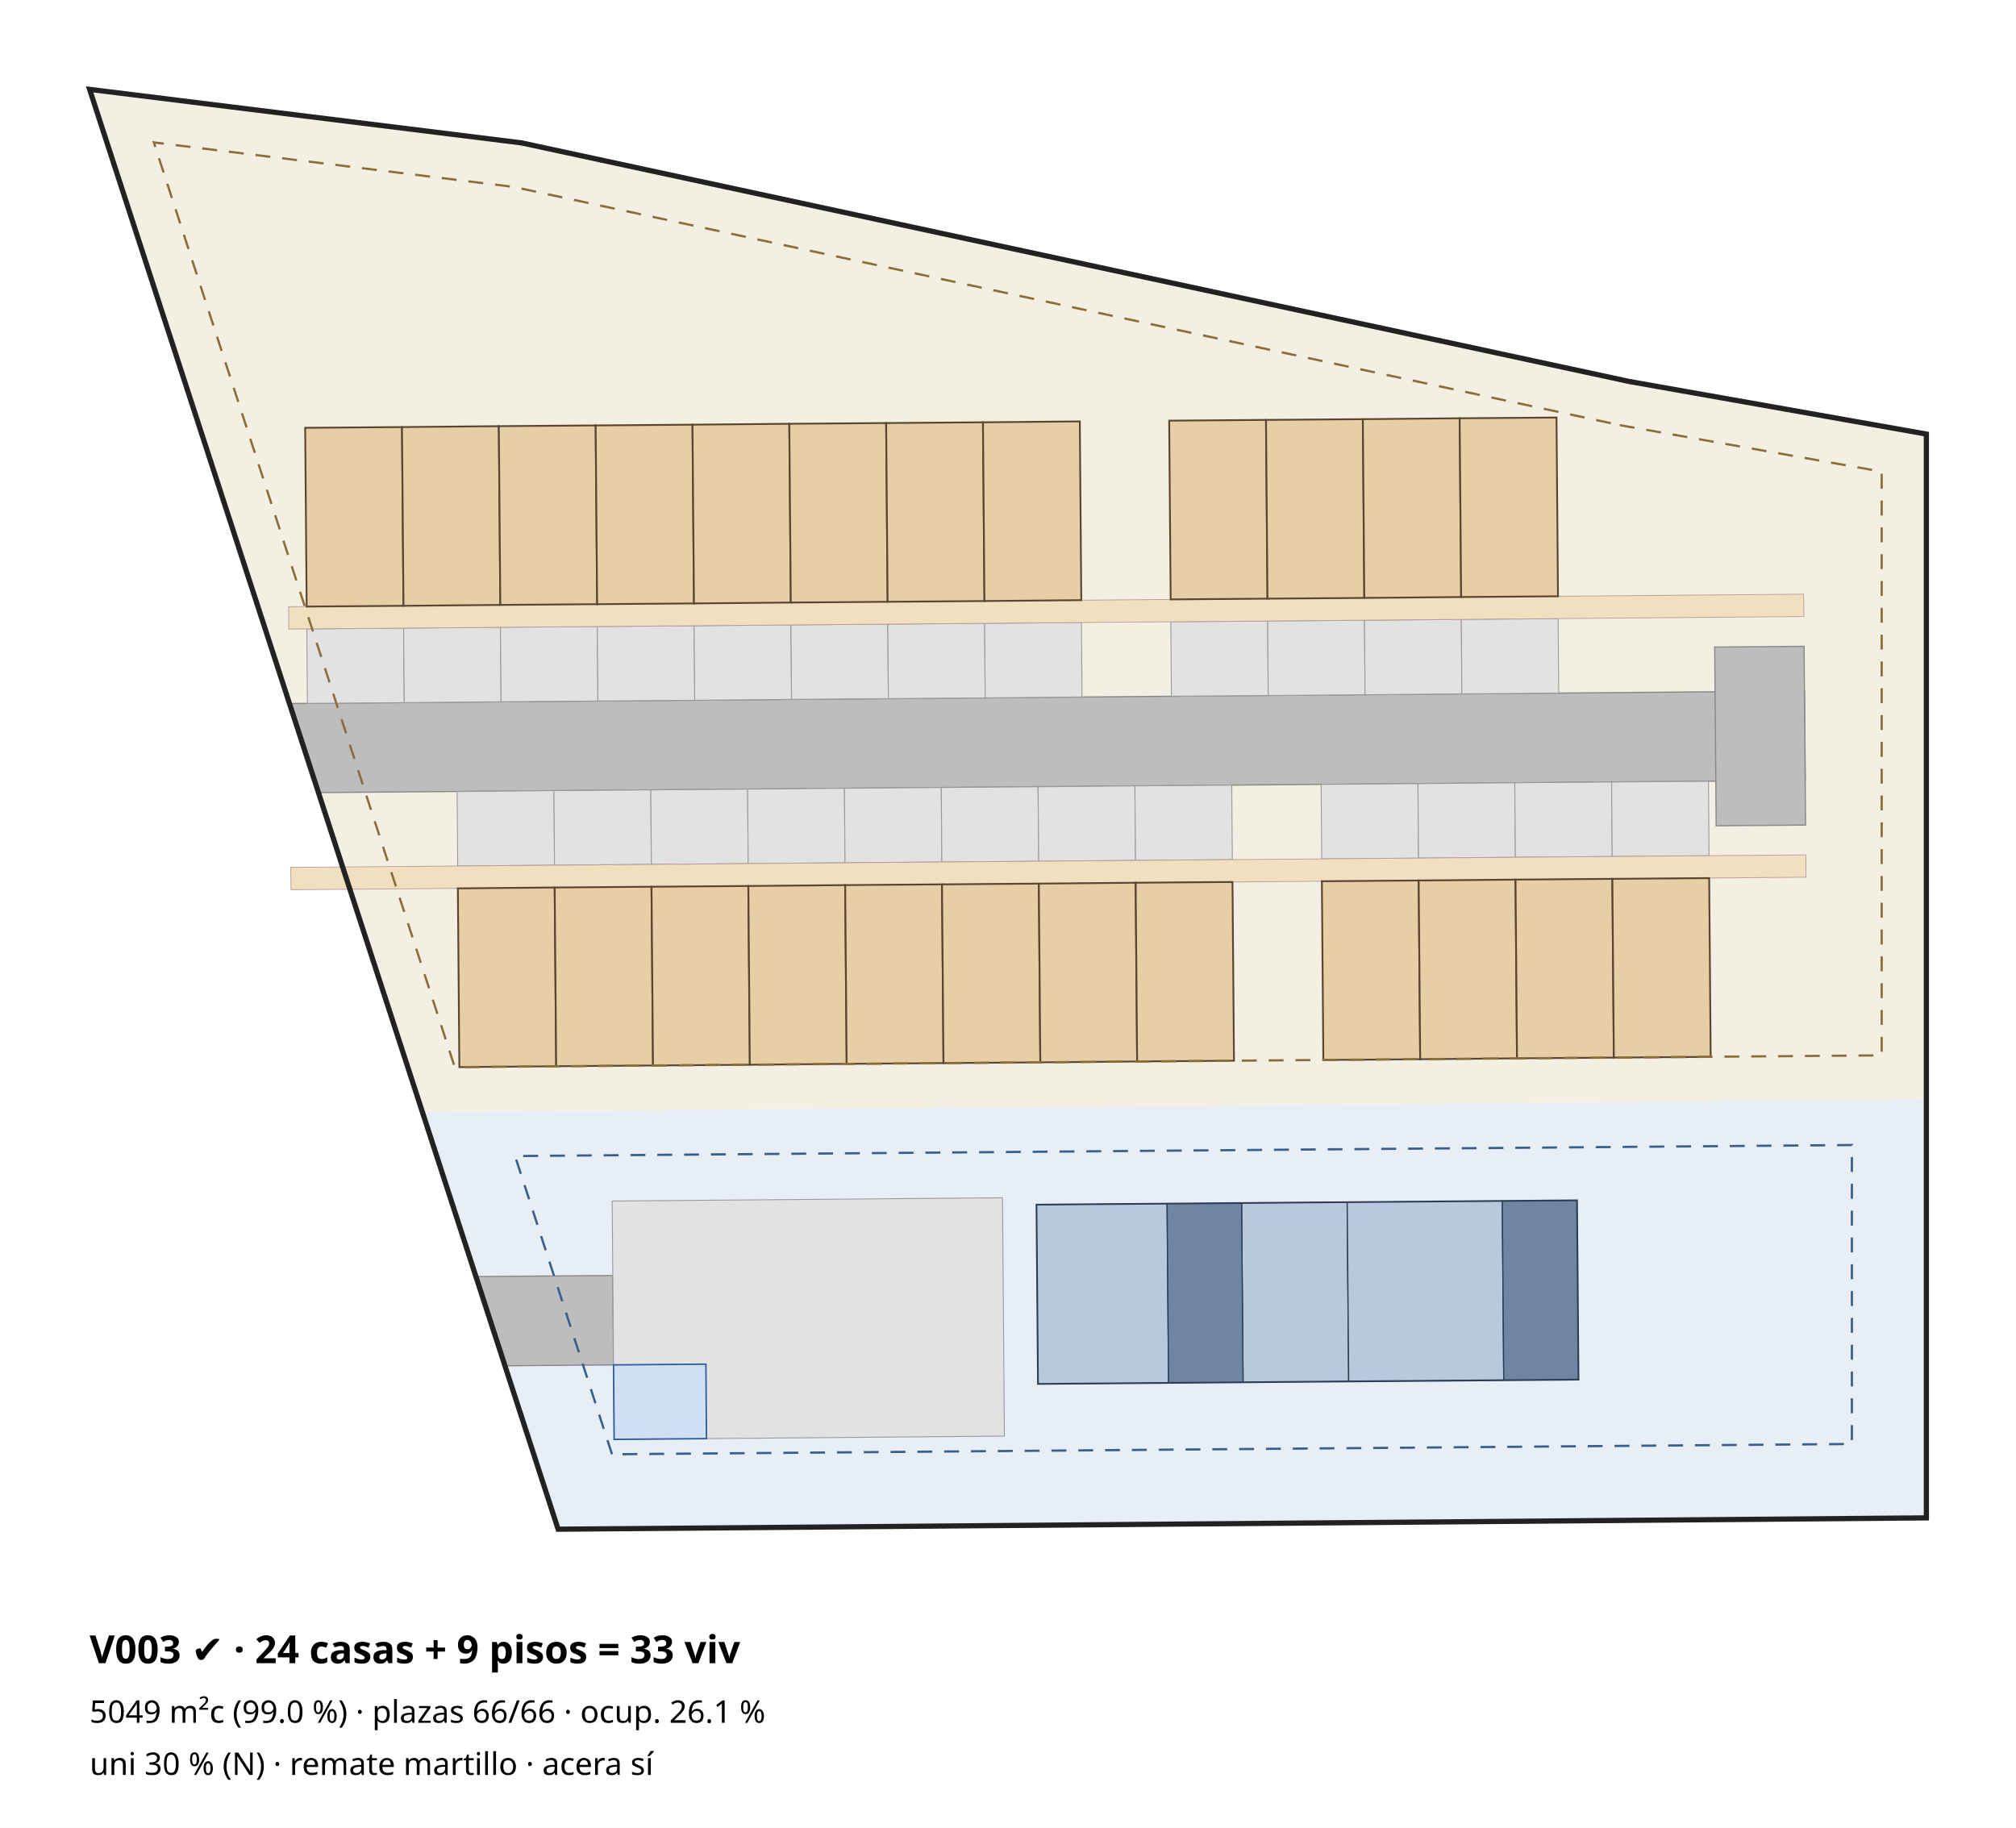
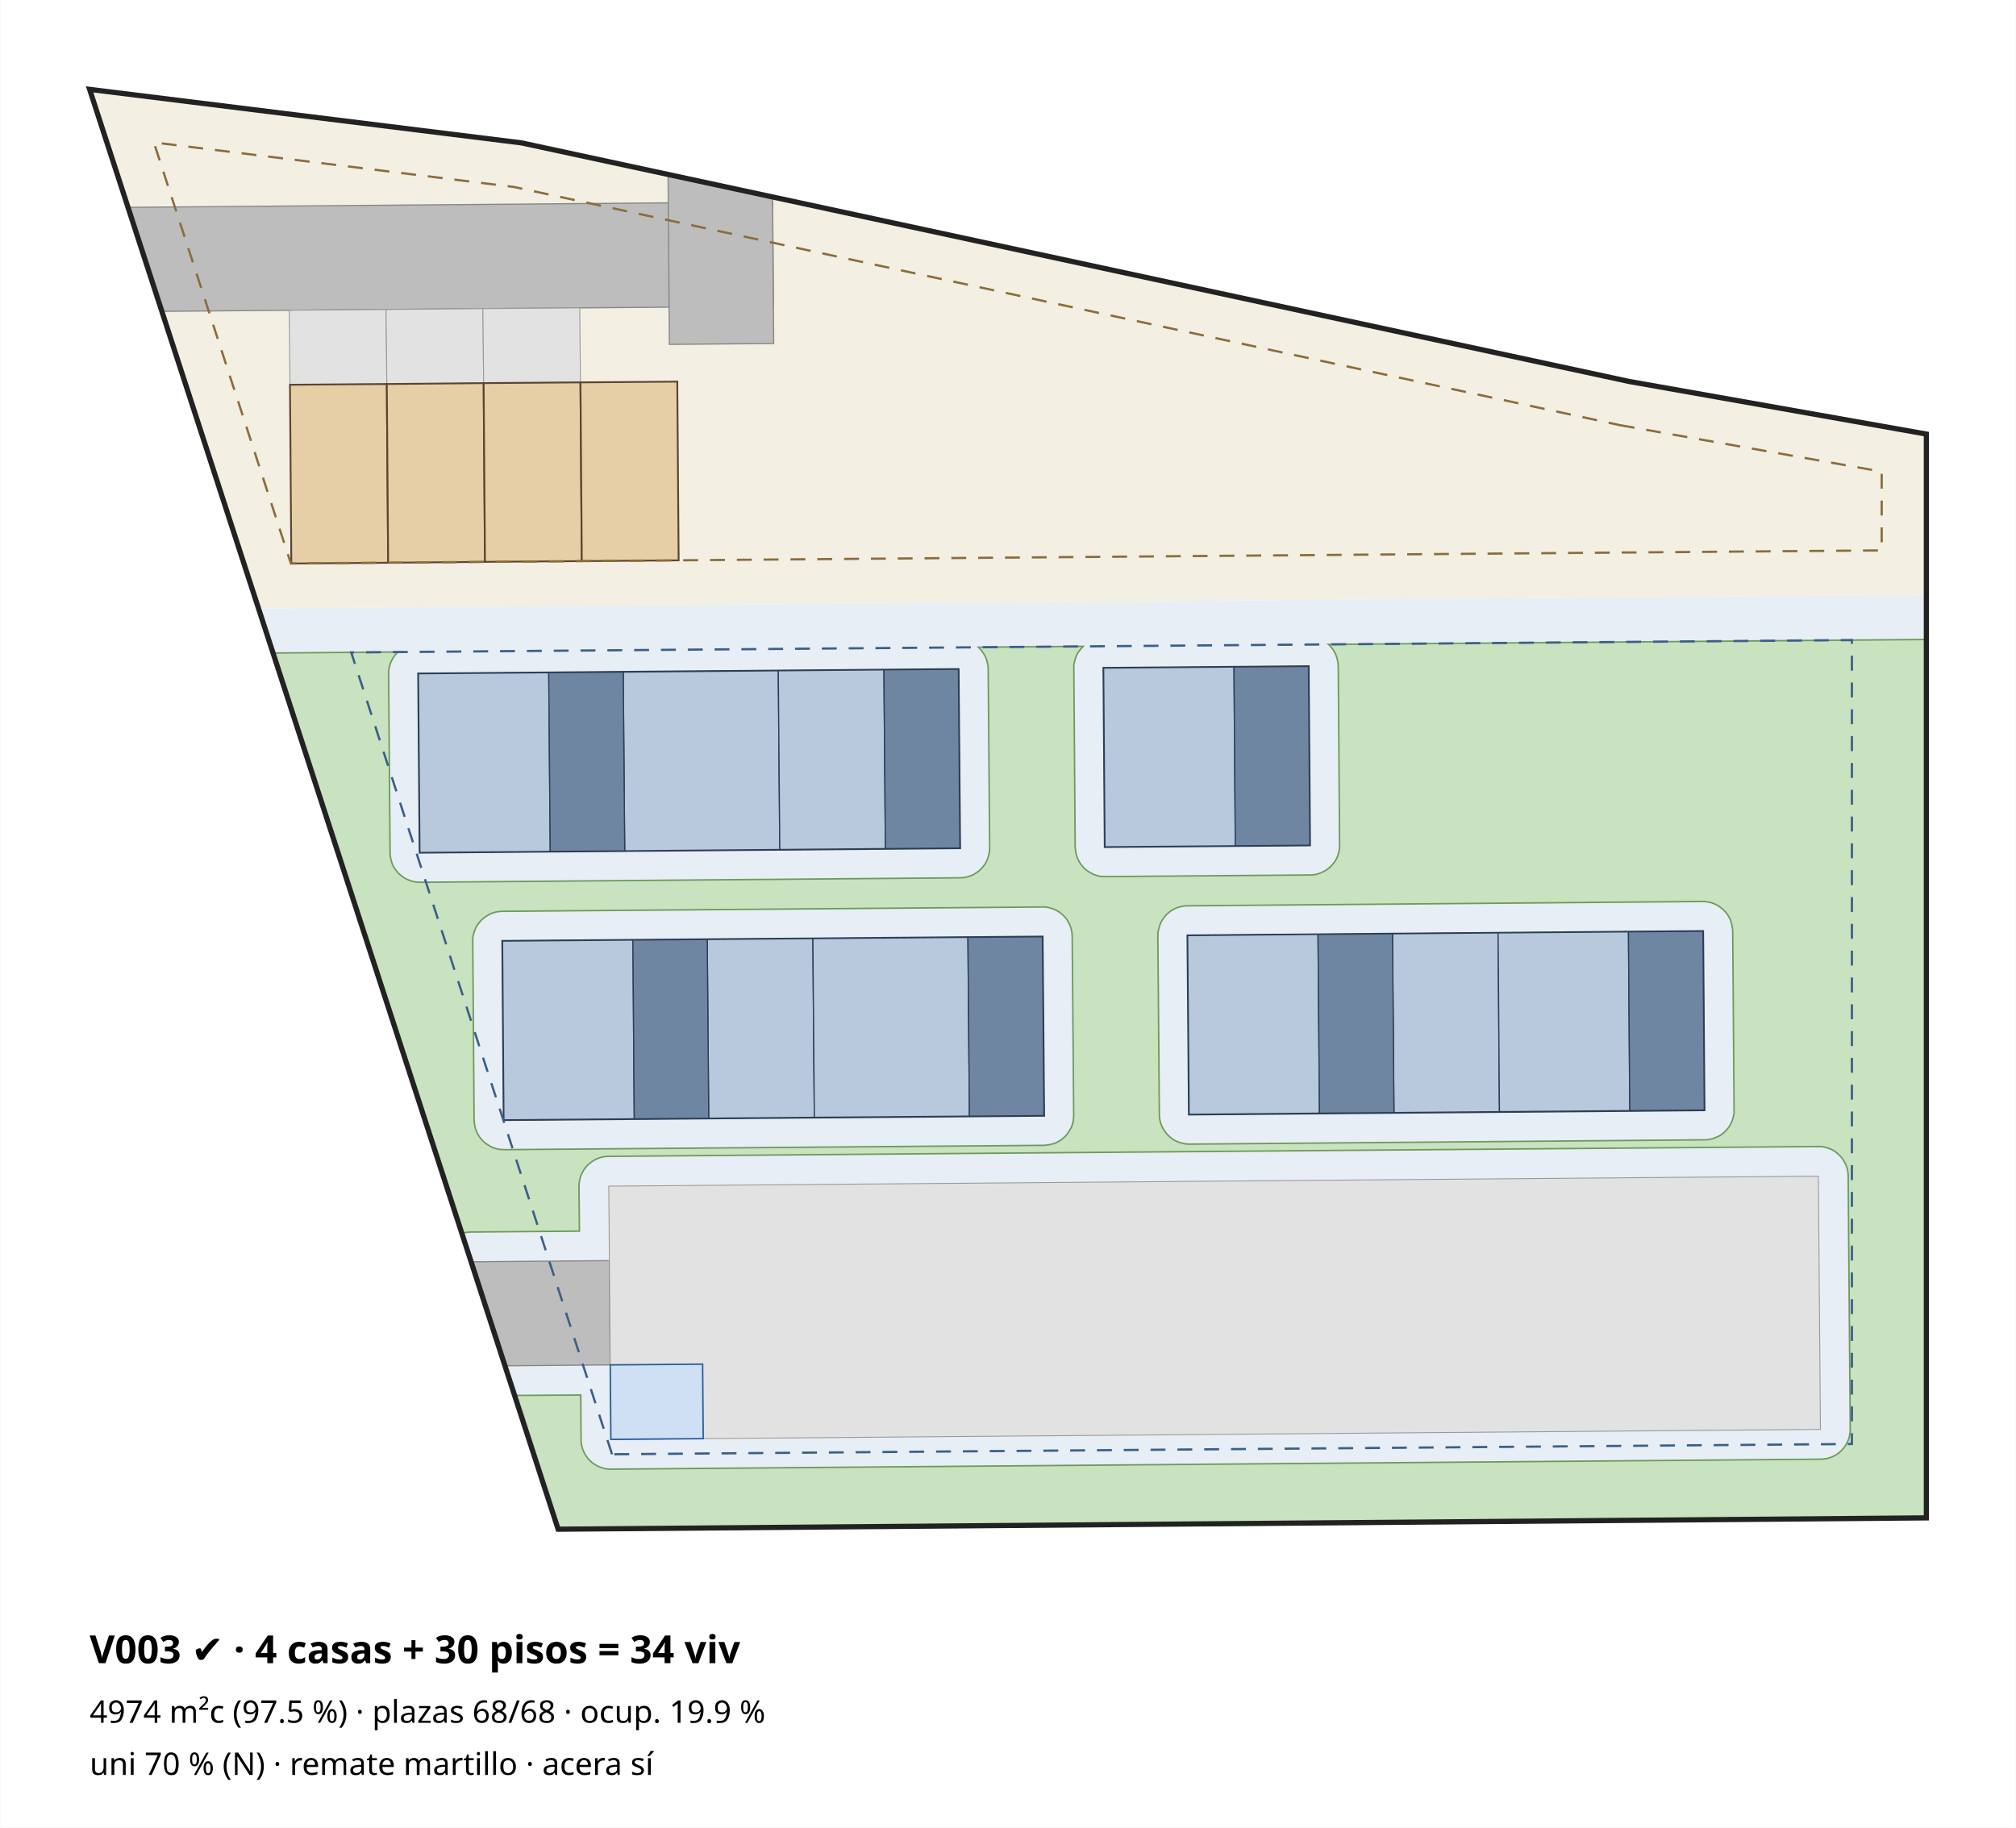
<svg xmlns="http://www.w3.org/2000/svg" viewBox="0 0 135.3 122.7" width="1082" height="981" font-family="sans-serif">
  <rect width="100%" height="100%" fill="#fff" />
  <g>
-     <path d="M129.30,73.83 L28.34,74.66 L6.00,6.00 L34.98,9.59 L109.35,25.61 L129.30,29.14 L129.30,73.83 Z" fill="#f3efe2" stroke="none" stroke-width="0" />
-     <path d="M129.30,101.90 L37.45,102.66 L28.34,74.66 L129.30,73.83 L129.30,101.90 Z" fill="#e7eef5" stroke="none" stroke-width="0" />
-     <path d="M19.41,47.23 L121.12,46.39 L121.17,52.39 L21.36,53.21 L19.41,47.23 Z" fill="#bdbdbd" stroke="#888" stroke-width="0.08" />
-     <path d="M115.19,55.44 L115.09,43.44 L121.09,43.39 L121.19,55.39 L115.19,55.44 Z" fill="#bdbdbd" stroke="#888" stroke-width="0.08" />
-     <path d="M31.93,85.70 L41.12,85.63 L41.17,91.63 L33.88,91.69 L31.93,85.70 Z" fill="#bdbdbd" stroke="#888" stroke-width="0.08" />
-     <path d="M67.41,96.41 L67.28,80.41 L41.08,80.63 L41.21,96.63 L67.41,96.41 Z" fill="#e2e2e2" stroke="#999" stroke-width="0.06" />
-     <path d="M47.41,96.58 L47.37,91.58 L41.17,91.63 L41.21,96.63 L47.41,96.58 Z" fill="#cfe0f5" stroke="#2c5d9a" stroke-width="0.1" />
-     <path d="M27.12,47.17 L27.08,42.17 L20.58,42.22 L20.62,47.22 L27.12,47.17 Z" fill="#e2e2e2" stroke="#999" stroke-width="0.06" />
-     <path d="M37.21,58.08 L37.17,53.08 L30.67,53.14 L30.71,58.14 L37.21,58.08 Z" fill="#e2e2e2" stroke="#999" stroke-width="0.06" />
-     <path d="M33.62,47.11 L33.58,42.11 L27.08,42.17 L27.12,47.17 L33.62,47.11 Z" fill="#e2e2e2" stroke="#999" stroke-width="0.06" />
-     <path d="M43.71,58.03 L43.67,53.03 L37.17,53.08 L37.21,58.08 L43.71,58.03 Z" fill="#e2e2e2" stroke="#999" stroke-width="0.06" />
-     <path d="M40.12,47.06 L40.08,42.06 L33.58,42.11 L33.62,47.11 L40.12,47.06 Z" fill="#e2e2e2" stroke="#999" stroke-width="0.06" />
-     <path d="M50.21,57.98 L50.17,52.98 L43.67,53.03 L43.71,58.03 L50.21,57.98 Z" fill="#e2e2e2" stroke="#999" stroke-width="0.06" />
-     <path d="M46.62,47.01 L46.58,42.01 L40.08,42.06 L40.12,47.06 L46.62,47.01 Z" fill="#e2e2e2" stroke="#999" stroke-width="0.06" />
-     <path d="M56.71,57.92 L56.67,52.92 L50.17,52.98 L50.21,57.98 L56.71,57.92 Z" fill="#e2e2e2" stroke="#999" stroke-width="0.06" />
-     <path d="M53.12,46.95 L53.08,41.95 L46.58,42.01 L46.62,47.01 L53.12,46.95 Z" fill="#e2e2e2" stroke="#999" stroke-width="0.06" />
-     <path d="M63.21,57.87 L63.17,52.87 L56.67,52.92 L56.71,57.92 L63.21,57.87 Z" fill="#e2e2e2" stroke="#999" stroke-width="0.06" />
-     <path d="M59.62,46.90 L59.58,41.90 L53.08,41.95 L53.12,46.95 L59.62,46.90 Z" fill="#e2e2e2" stroke="#999" stroke-width="0.06" />
-     <path d="M69.71,57.82 L69.67,52.82 L63.17,52.87 L63.21,57.87 L69.71,57.82 Z" fill="#e2e2e2" stroke="#999" stroke-width="0.06" />
-     <path d="M66.12,46.85 L66.08,41.85 L59.58,41.90 L59.62,46.90 L66.12,46.85 Z" fill="#e2e2e2" stroke="#999" stroke-width="0.06" />
-     <path d="M76.21,57.76 L76.17,52.76 L69.67,52.82 L69.71,57.82 L76.21,57.76 Z" fill="#e2e2e2" stroke="#999" stroke-width="0.06" />
-     <path d="M72.62,46.79 L72.58,41.79 L66.08,41.85 L66.12,46.85 L72.62,46.79 Z" fill="#e2e2e2" stroke="#999" stroke-width="0.06" />
-     <path d="M82.71,57.71 L82.67,52.71 L76.17,52.76 L76.21,57.76 L82.71,57.71 Z" fill="#e2e2e2" stroke="#999" stroke-width="0.06" />
-     <path d="M85.12,46.69 L85.08,41.69 L78.58,41.74 L78.62,46.74 L85.12,46.69 Z" fill="#e2e2e2" stroke="#999" stroke-width="0.06" />
-     <path d="M95.21,57.61 L95.17,52.61 L88.67,52.66 L88.71,57.66 L95.21,57.61 Z" fill="#e2e2e2" stroke="#999" stroke-width="0.06" />
-     <path d="M91.62,46.64 L91.58,41.64 L85.08,41.69 L85.12,46.69 L91.62,46.64 Z" fill="#e2e2e2" stroke="#999" stroke-width="0.06" />
-     <path d="M101.71,57.55 L101.67,52.55 L95.17,52.61 L95.21,57.61 L101.71,57.55 Z" fill="#e2e2e2" stroke="#999" stroke-width="0.06" />
-     <path d="M98.12,46.58 L98.08,41.58 L91.58,41.64 L91.62,46.64 L98.12,46.58 Z" fill="#e2e2e2" stroke="#999" stroke-width="0.06" />
-     <path d="M108.21,57.50 L108.17,52.50 L101.67,52.55 L101.71,57.55 L108.21,57.50 Z" fill="#e2e2e2" stroke="#999" stroke-width="0.06" />
-     <path d="M104.62,46.53 L104.58,41.53 L98.08,41.58 L98.12,46.58 L104.62,46.53 Z" fill="#e2e2e2" stroke="#999" stroke-width="0.06" />
-     <path d="M114.71,57.45 L114.67,52.45 L108.17,52.50 L108.21,57.50 L114.71,57.45 Z" fill="#e2e2e2" stroke="#999" stroke-width="0.06" />
-     <path d="M121.22,58.89 L121.21,57.39 L19.50,58.23 L19.52,59.73 L121.22,58.89 Z" fill="#f0e0c0" stroke="#b99" stroke-width="0.05" />
-     <path d="M121.08,41.39 L121.06,39.89 L19.36,40.73 L19.37,42.23 L121.08,41.39 Z" fill="#f0e0c0" stroke="#b99" stroke-width="0.05" />
-     <path d="M27.07,40.67 L26.97,28.67 L20.47,28.72 L20.57,40.72 L27.07,40.67 Z" fill="#e6cfa6" stroke="#5a4630" stroke-width="0.12" />
-     <path d="M37.32,71.58 L37.22,59.58 L30.72,59.64 L30.82,71.64 L37.32,71.58 Z" fill="#e6cfa6" stroke="#5a4630" stroke-width="0.12" />
-     <path d="M33.57,40.61 L33.47,28.61 L26.97,28.67 L27.07,40.67 L33.57,40.61 Z" fill="#e6cfa6" stroke="#5a4630" stroke-width="0.12" />
-     <path d="M43.82,71.53 L43.72,59.53 L37.22,59.58 L37.32,71.58 L43.82,71.53 Z" fill="#e6cfa6" stroke="#5a4630" stroke-width="0.12" />
-     <path d="M40.07,40.56 L39.97,28.56 L33.47,28.61 L33.57,40.61 L40.07,40.56 Z" fill="#e6cfa6" stroke="#5a4630" stroke-width="0.12" />
-     <path d="M50.32,71.48 L50.22,59.48 L43.72,59.53 L43.82,71.53 L50.32,71.48 Z" fill="#e6cfa6" stroke="#5a4630" stroke-width="0.12" />
-     <path d="M46.57,40.51 L46.47,28.51 L39.97,28.56 L40.07,40.56 L46.57,40.51 Z" fill="#e6cfa6" stroke="#5a4630" stroke-width="0.12" />
-     <path d="M56.82,71.42 L56.72,59.42 L50.22,59.48 L50.32,71.48 L56.82,71.42 Z" fill="#e6cfa6" stroke="#5a4630" stroke-width="0.12" />
-     <path d="M53.07,40.45 L52.97,28.45 L46.47,28.51 L46.57,40.51 L53.07,40.45 Z" fill="#e6cfa6" stroke="#5a4630" stroke-width="0.12" />
-     <path d="M63.32,71.37 L63.22,59.37 L56.72,59.42 L56.82,71.42 L63.32,71.37 Z" fill="#e6cfa6" stroke="#5a4630" stroke-width="0.12" />
-     <path d="M59.57,40.40 L59.47,28.40 L52.97,28.45 L53.07,40.45 L59.57,40.40 Z" fill="#e6cfa6" stroke="#5a4630" stroke-width="0.12" />
-     <path d="M69.82,71.32 L69.72,59.32 L63.22,59.37 L63.32,71.37 L69.82,71.32 Z" fill="#e6cfa6" stroke="#5a4630" stroke-width="0.12" />
-     <path d="M66.07,40.35 L65.97,28.35 L59.47,28.40 L59.57,40.40 L66.07,40.35 Z" fill="#e6cfa6" stroke="#5a4630" stroke-width="0.12" />
-     <path d="M76.32,71.26 L76.22,59.26 L69.72,59.32 L69.82,71.32 L76.32,71.26 Z" fill="#e6cfa6" stroke="#5a4630" stroke-width="0.12" />
-     <path d="M72.57,40.29 L72.47,28.29 L65.97,28.35 L66.07,40.35 L72.57,40.29 Z" fill="#e6cfa6" stroke="#5a4630" stroke-width="0.12" />
-     <path d="M82.82,71.21 L82.72,59.21 L76.22,59.26 L76.32,71.26 L82.82,71.21 Z" fill="#e6cfa6" stroke="#5a4630" stroke-width="0.12" />
-     <path d="M85.07,40.19 L84.97,28.19 L78.47,28.24 L78.57,40.24 L85.07,40.19 Z" fill="#e6cfa6" stroke="#5a4630" stroke-width="0.12" />
-     <path d="M95.32,71.11 L95.22,59.11 L88.72,59.16 L88.82,71.16 L95.32,71.11 Z" fill="#e6cfa6" stroke="#5a4630" stroke-width="0.12" />
-     <path d="M91.57,40.14 L91.47,28.14 L84.97,28.19 L85.07,40.19 L91.57,40.14 Z" fill="#e6cfa6" stroke="#5a4630" stroke-width="0.12" />
-     <path d="M101.82,71.05 L101.72,59.05 L95.22,59.11 L95.32,71.11 L101.82,71.05 Z" fill="#e6cfa6" stroke="#5a4630" stroke-width="0.12" />
-     <path d="M98.07,40.08 L97.97,28.08 L91.47,28.14 L91.57,40.14 L98.07,40.08 Z" fill="#e6cfa6" stroke="#5a4630" stroke-width="0.12" />
-     <path d="M108.32,71.00 L108.22,59.00 L101.72,59.05 L101.82,71.05 L108.32,71.00 Z" fill="#e6cfa6" stroke="#5a4630" stroke-width="0.12" />
-     <path d="M104.57,40.03 L104.47,28.03 L97.97,28.08 L98.07,40.08 L104.57,40.03 Z" fill="#e6cfa6" stroke="#5a4630" stroke-width="0.12" />
-     <path d="M114.82,70.95 L114.72,58.95 L108.22,59.00 L108.32,71.00 L114.82,70.95 Z" fill="#e6cfa6" stroke="#5a4630" stroke-width="0.12" />
-     <path d="M105.93,92.60 L105.83,80.60 L69.58,80.89 L69.68,92.89 L105.93,92.60 Z" fill="#9fb4cc" stroke="#2c3e55" stroke-width="0.15" />
-     <path d="M78.43,92.82 L78.33,80.82 L69.58,80.89 L69.68,92.89 L78.43,92.82 Z" fill="#b8c9de" stroke="#2c3e55" stroke-width="0.08" />
-     <path d="M90.52,92.72 L90.42,80.72 L83.33,80.78 L83.43,92.78 L90.52,92.72 Z" fill="#b8c9de" stroke="#2c3e55" stroke-width="0.08" />
-     <path d="M100.93,92.64 L100.83,80.64 L90.42,80.72 L90.52,92.72 L100.93,92.64 Z" fill="#b8c9de" stroke="#2c3e55" stroke-width="0.08" />
-     <path d="M83.43,92.78 L83.33,80.78 L78.33,80.82 L78.43,92.82 L83.43,92.78 Z" fill="#6f86a3" stroke="#2c3e55" stroke-width="0.08" />
-     <path d="M105.93,92.60 L105.83,80.60 L100.83,80.64 L100.93,92.64 L105.93,92.60 Z" fill="#6f86a3" stroke="#2c3e55" stroke-width="0.08" />
-     <path d="M108.72,28.54 L108.77,28.55 L108.83,28.56 L126.30,31.66 L126.30,70.85 L30.51,71.64 L10.31,9.56 L34.48,12.55 L108.72,28.54 Z" fill="none" stroke="#8a6d3b" stroke-width="0.15" stroke-dasharray="1,0.8" />
-     <path d="M41.07,97.63 L34.56,77.61 L124.30,76.87 L124.30,96.94 L41.07,97.63 Z" fill="none" stroke="#3b5f8a" stroke-width="0.15" stroke-dasharray="1,0.8" />
+     <path d="M129.30,39.93 L17.34,40.85 L6.00,6.00 L34.98,9.59 L109.35,25.61 L129.30,29.14 L129.30,39.93 Z" fill="#f3efe2" stroke="none" stroke-width="0" />
+     <path d="M129.30,101.90 L37.45,102.66 L17.34,40.85 L129.30,39.93 L129.30,101.90 Z" fill="#e7eef5" stroke="none" stroke-width="0" />
+     <path d="M34.53,93.68 L38.97,93.65 L38.99,96.65 L39.00,96.84 L39.03,97.04 L39.08,97.23 L39.15,97.41 L39.23,97.59 L39.34,97.76 L39.45,97.91 L39.59,98.06 L39.73,98.19 L39.89,98.30 L40.06,98.40 L40.24,98.48 L40.43,98.55 L40.62,98.60 L40.81,98.62 L41.01,98.63 L122.20,97.96 L122.40,97.95 L122.59,97.92 L122.78,97.87 L122.97,97.81 L123.14,97.72 L123.31,97.62 L123.47,97.50 L123.61,97.37 L123.74,97.22 L123.86,97.06 L123.96,96.89 L124.04,96.71 L124.11,96.53 L124.15,96.34 L124.18,96.14 L124.19,95.95 L124.05,78.95 L124.04,78.75 L124.01,78.56 L123.96,78.37 L123.89,78.18 L123.80,78.01 L123.70,77.84 L123.58,77.68 L123.45,77.54 L123.30,77.41 L123.15,77.29 L122.98,77.19 L122.80,77.11 L122.61,77.05 L122.42,77.00 L122.23,76.97 L122.03,76.97 L40.83,77.63 L40.64,77.64 L40.44,77.67 L40.25,77.72 L40.07,77.79 L39.89,77.88 L39.73,77.98 L39.57,78.10 L39.42,78.23 L39.29,78.38 L39.18,78.53 L39.08,78.70 L39.00,78.88 L38.93,79.07 L38.89,79.26 L38.86,79.45 L38.85,79.65 L38.88,82.65 L31.59,82.71 L31.40,82.72 L31.20,82.75 L31.01,82.80 L30.99,82.81 L18.31,43.84 L26.70,43.77 L26.64,43.83 L26.51,43.97 L26.40,44.13 L26.30,44.30 L26.21,44.48 L26.15,44.66 L26.10,44.85 L26.08,45.05 L26.07,45.25 L26.17,57.24 L26.18,57.44 L26.21,57.63 L26.26,57.82 L26.32,58.01 L26.41,58.19 L26.51,58.35 L26.63,58.51 L26.76,58.65 L26.91,58.78 L27.07,58.90 L27.24,59.00 L27.42,59.08 L27.60,59.15 L27.79,59.19 L27.99,59.22 L28.18,59.23 L64.43,58.93 L64.63,58.92 L64.82,58.89 L65.01,58.84 L65.20,58.77 L65.37,58.69 L65.54,58.58 L65.70,58.47 L65.84,58.33 L65.97,58.19 L66.09,58.03 L66.19,57.86 L66.27,57.68 L66.33,57.50 L66.38,57.31 L66.41,57.11 L66.42,56.91 L66.32,44.92 L66.31,44.72 L66.27,44.53 L66.23,44.34 L66.16,44.15 L66.07,43.97 L65.97,43.81 L65.85,43.65 L65.72,43.51 L65.66,43.45 L72.70,43.39 L72.64,43.45 L72.51,43.60 L72.39,43.75 L72.29,43.92 L72.21,44.10 L72.15,44.29 L72.10,44.48 L72.07,44.67 L72.07,44.87 L72.16,56.87 L72.18,57.06 L72.21,57.26 L72.26,57.45 L72.32,57.63 L72.41,57.81 L72.51,57.98 L72.63,58.13 L72.76,58.28 L72.91,58.41 L73.07,58.52 L73.24,58.62 L73.41,58.71 L73.60,58.77 L73.79,58.82 L73.99,58.84 L74.18,58.85 L87.93,58.74 L88.13,58.73 L88.32,58.70 L88.51,58.65 L88.69,58.58 L88.87,58.49 L89.04,58.39 L89.20,58.27 L89.34,58.14 L89.47,57.99 L89.59,57.84 L89.69,57.67 L89.77,57.49 L89.83,57.30 L89.88,57.11 L89.91,56.92 L89.91,56.72 L89.82,44.72 L89.80,44.53 L89.77,44.33 L89.72,44.14 L89.66,43.96 L89.57,43.78 L89.47,43.61 L89.35,43.46 L89.22,43.31 L89.16,43.26 L129.30,42.93 L129.30,101.90 L37.45,102.66 L34.53,93.68 Z M79.50,60.82 L79.31,60.85 L79.12,60.90 L78.93,60.96 L78.76,61.05 L78.59,61.15 L78.43,61.27 L78.29,61.40 L78.16,61.55 L78.04,61.71 L77.94,61.88 L77.86,62.06 L77.80,62.24 L77.75,62.43 L77.72,62.63 L77.71,62.82 L77.81,74.82 L77.82,75.02 L77.85,75.21 L77.90,75.40 L77.97,75.59 L78.06,75.76 L78.16,75.93 L78.28,76.09 L78.41,76.23 L78.56,76.36 L78.71,76.48 L78.88,76.58 L79.06,76.66 L79.25,76.72 L79.44,76.77 L79.63,76.80 L79.83,76.81 L114.41,76.52 L114.61,76.51 L114.80,76.48 L114.99,76.43 L115.17,76.36 L115.35,76.28 L115.52,76.18 L115.68,76.06 L115.82,75.92 L115.95,75.78 L116.07,75.62 L116.17,75.45 L116.25,75.27 L116.31,75.09 L116.36,74.90 L116.39,74.70 L116.39,74.51 L116.30,62.51 L116.28,62.31 L116.25,62.12 L116.20,61.93 L116.14,61.74 L116.05,61.56 L115.95,61.40 L115.83,61.24 L115.70,61.10 L115.55,60.97 L115.39,60.85 L115.22,60.75 L115.05,60.67 L114.86,60.60 L114.67,60.56 L114.48,60.53 L114.28,60.52 L79.70,60.81 L79.50,60.82 Z M33.50,61.19 L33.31,61.22 L33.12,61.27 L32.93,61.34 L32.76,61.43 L32.59,61.53 L32.43,61.65 L32.29,61.78 L32.16,61.93 L32.04,62.09 L31.94,62.25 L31.86,62.43 L31.80,62.62 L31.75,62.81 L31.72,63.00 L31.72,63.20 L31.81,75.20 L31.83,75.40 L31.86,75.59 L31.90,75.78 L31.97,75.96 L32.06,76.14 L32.16,76.31 L32.28,76.46 L32.41,76.61 L32.56,76.74 L32.72,76.85 L32.89,76.95 L33.06,77.04 L33.25,77.10 L33.44,77.15 L33.63,77.17 L33.83,77.18 L70.08,76.89 L70.27,76.87 L70.47,76.84 L70.66,76.79 L70.84,76.73 L71.02,76.64 L71.19,76.54 L71.34,76.42 L71.49,76.29 L71.62,76.14 L71.73,75.98 L71.83,75.81 L71.92,75.64 L71.98,75.45 L72.03,75.26 L72.05,75.07 L72.06,74.87 L71.96,62.87 L71.95,62.67 L71.92,62.48 L71.87,62.29 L71.81,62.11 L71.72,61.93 L71.62,61.76 L71.50,61.60 L71.37,61.46 L71.22,61.33 L71.06,61.21 L70.89,61.11 L70.71,61.03 L70.53,60.97 L70.34,60.92 L70.14,60.89 L69.95,60.89 L33.70,61.18 L33.50,61.19 Z" fill="#c9e2bf" stroke="#6d9a5c" stroke-width="0.1" />
+     <path d="M8.58,13.92 L51.85,13.56 L51.90,20.56 L10.85,20.90 L8.58,13.92 Z" fill="#bdbdbd" stroke="#888" stroke-width="0.08" />
+     <path d="M51.92,23.06 L44.92,23.12 L44.83,11.71 L51.84,13.22 L51.92,23.06 Z" fill="#bdbdbd" stroke="#888" stroke-width="0.08" />
+     <path d="M31.61,84.71 L40.89,84.63 L40.95,91.63 L33.88,91.69 L31.61,84.71 Z" fill="#bdbdbd" stroke="#888" stroke-width="0.08" />
+     <path d="M122.19,95.96 L122.05,78.96 L40.85,79.63 L40.99,96.63 L122.19,95.96 Z" fill="#e2e2e2" stroke="#999" stroke-width="0.06" />
+     <path d="M47.19,96.58 L47.15,91.58 L40.95,91.63 L40.99,96.63 L47.19,96.58 Z" fill="#cfe0f5" stroke="#2c5d9a" stroke-width="0.1" />
+     <path d="M25.95,25.78 L25.90,20.78 L19.40,20.83 L19.45,25.83 L25.95,25.78 Z" fill="#e2e2e2" stroke="#999" stroke-width="0.06" />
+     <path d="M32.45,25.72 L32.40,20.72 L25.90,20.78 L25.95,25.78 L32.45,25.72 Z" fill="#e2e2e2" stroke="#999" stroke-width="0.06" />
+     <path d="M38.95,25.67 L38.90,20.67 L32.40,20.72 L32.45,25.72 L38.95,25.67 Z" fill="#e2e2e2" stroke="#999" stroke-width="0.06" />
+     <path d="M26.04,37.78 L25.95,25.78 L19.45,25.83 L19.54,37.83 L26.04,37.78 Z" fill="#e6cfa6" stroke="#5a4630" stroke-width="0.12" />
+     <path d="M32.54,37.72 L32.45,25.72 L25.95,25.78 L26.04,37.78 L32.54,37.72 Z" fill="#e6cfa6" stroke="#5a4630" stroke-width="0.12" />
+     <path d="M39.04,37.67 L38.95,25.67 L32.45,25.72 L32.54,37.72 L39.04,37.67 Z" fill="#e6cfa6" stroke="#5a4630" stroke-width="0.12" />
+     <path d="M45.54,37.62 L45.45,25.62 L38.95,25.67 L39.04,37.67 L45.54,37.62 Z" fill="#e6cfa6" stroke="#5a4630" stroke-width="0.12" />
+     <path d="M70.06,74.89 L69.96,62.89 L33.72,63.18 L33.81,75.18 L70.06,74.89 Z" fill="#9fb4cc" stroke="#2c3e55" stroke-width="0.15" />
+     <path d="M114.39,74.52 L114.30,62.52 L79.71,62.81 L79.81,74.81 L114.39,74.52 Z" fill="#9fb4cc" stroke="#2c3e55" stroke-width="0.15" />
+     <path d="M64.42,56.93 L64.32,44.93 L28.07,45.23 L28.17,57.23 L64.42,56.93 Z" fill="#9fb4cc" stroke="#2c3e55" stroke-width="0.15" />
+     <path d="M87.91,56.74 L87.82,44.74 L74.07,44.85 L74.16,56.85 L87.91,56.74 Z" fill="#9fb4cc" stroke="#2c3e55" stroke-width="0.15" />
+     <path d="M42.56,75.11 L42.47,63.11 L33.72,63.18 L33.81,75.18 L42.56,75.11 Z" fill="#b8c9de" stroke="#2c3e55" stroke-width="0.08" />
+     <path d="M54.65,75.01 L54.55,63.01 L47.46,63.07 L47.56,75.07 L54.65,75.01 Z" fill="#b8c9de" stroke="#2c3e55" stroke-width="0.08" />
+     <path d="M65.06,74.93 L64.96,62.93 L54.55,63.01 L54.65,75.01 L65.06,74.93 Z" fill="#b8c9de" stroke="#2c3e55" stroke-width="0.08" />
+     <path d="M88.56,74.73 L88.46,62.73 L79.71,62.81 L79.81,74.81 L88.56,74.73 Z" fill="#b8c9de" stroke="#2c3e55" stroke-width="0.08" />
+     <path d="M100.64,74.63 L100.55,62.63 L93.46,62.69 L93.56,74.69 L100.64,74.63 Z" fill="#b8c9de" stroke="#2c3e55" stroke-width="0.08" />
+     <path d="M109.39,74.56 L109.30,62.56 L100.55,62.63 L100.64,74.63 L109.39,74.56 Z" fill="#b8c9de" stroke="#2c3e55" stroke-width="0.08" />
+     <path d="M36.92,57.16 L36.82,45.16 L28.07,45.23 L28.17,57.23 L36.92,57.16 Z" fill="#b8c9de" stroke="#2c3e55" stroke-width="0.08" />
+     <path d="M52.33,57.03 L52.23,45.03 L41.82,45.12 L41.92,57.12 L52.33,57.03 Z" fill="#b8c9de" stroke="#2c3e55" stroke-width="0.08" />
+     <path d="M59.42,56.97 L59.32,44.97 L52.23,45.03 L52.33,57.03 L59.42,56.97 Z" fill="#b8c9de" stroke="#2c3e55" stroke-width="0.08" />
+     <path d="M82.91,56.78 L82.82,44.78 L74.07,44.85 L74.16,56.85 L82.91,56.78 Z" fill="#b8c9de" stroke="#2c3e55" stroke-width="0.08" />
+     <path d="M47.56,75.07 L47.46,63.07 L42.47,63.11 L42.56,75.11 L47.56,75.07 Z" fill="#6f86a3" stroke="#2c3e55" stroke-width="0.08" />
+     <path d="M70.06,74.89 L69.96,62.89 L64.96,62.93 L65.06,74.93 L70.06,74.89 Z" fill="#6f86a3" stroke="#2c3e55" stroke-width="0.08" />
+     <path d="M93.56,74.69 L93.46,62.69 L88.46,62.73 L88.56,74.73 L93.56,74.69 Z" fill="#6f86a3" stroke="#2c3e55" stroke-width="0.08" />
+     <path d="M114.39,74.52 L114.30,62.52 L109.30,62.56 L109.39,74.56 L114.39,74.52 Z" fill="#6f86a3" stroke="#2c3e55" stroke-width="0.08" />
+     <path d="M41.92,57.12 L41.82,45.12 L36.82,45.16 L36.92,57.16 L41.92,57.12 Z" fill="#6f86a3" stroke="#2c3e55" stroke-width="0.08" />
+     <path d="M64.42,56.93 L64.32,44.93 L59.32,44.97 L59.42,56.97 L64.42,56.93 Z" fill="#6f86a3" stroke="#2c3e55" stroke-width="0.08" />
+     <path d="M87.91,56.74 L87.82,44.74 L82.82,44.78 L82.91,56.78 L87.91,56.74 Z" fill="#6f86a3" stroke="#2c3e55" stroke-width="0.08" />
+     <path d="M108.72,28.54 L108.77,28.55 L108.83,28.56 L126.30,31.66 L126.30,36.95 L19.51,37.83 L10.31,9.56 L34.48,12.55 L108.72,28.54 Z" fill="none" stroke="#8a6d3b" stroke-width="0.15" stroke-dasharray="1,0.8" />
+     <path d="M41.07,97.63 L23.56,43.80 L124.30,42.97 L124.30,96.94 L41.07,97.63 Z" fill="none" stroke="#3b5f8a" stroke-width="0.15" stroke-dasharray="1,0.8" />
    <path d="M129.30,29.14 L129.30,101.90 L37.45,102.66 L6.00,6.00 L34.98,9.59 L109.35,25.61 L129.30,29.14 Z" fill="none" stroke="#222" stroke-width="0.35" />
  </g>
-   <text x="6" y="111.66" font-size="2.6" font-weight="bold">V003 ✔ · 24 casas + 9 pisos = 33 viv</text>
-   <text x="6" y="115.66" font-size="2.1">5049 m²c (99.0 %) · plazas 66/66 · ocup. 26.1 %</text>
-   <text x="6" y="119.16" font-size="2.1">uni 30 % (N) · remate martillo · acera sí</text>
+   <text x="6" y="111.66" font-size="2.6" font-weight="bold">V003 ✔ · 4 casas + 30 pisos = 34 viv</text>
+   <text x="6" y="115.66" font-size="2.1">4974 m²c (97.5 %) · plazas 68/68 · ocup. 19.9 %</text>
+   <text x="6" y="119.16" font-size="2.1">uni 70 % (N) · remate martillo · acera sí</text>
</svg>
